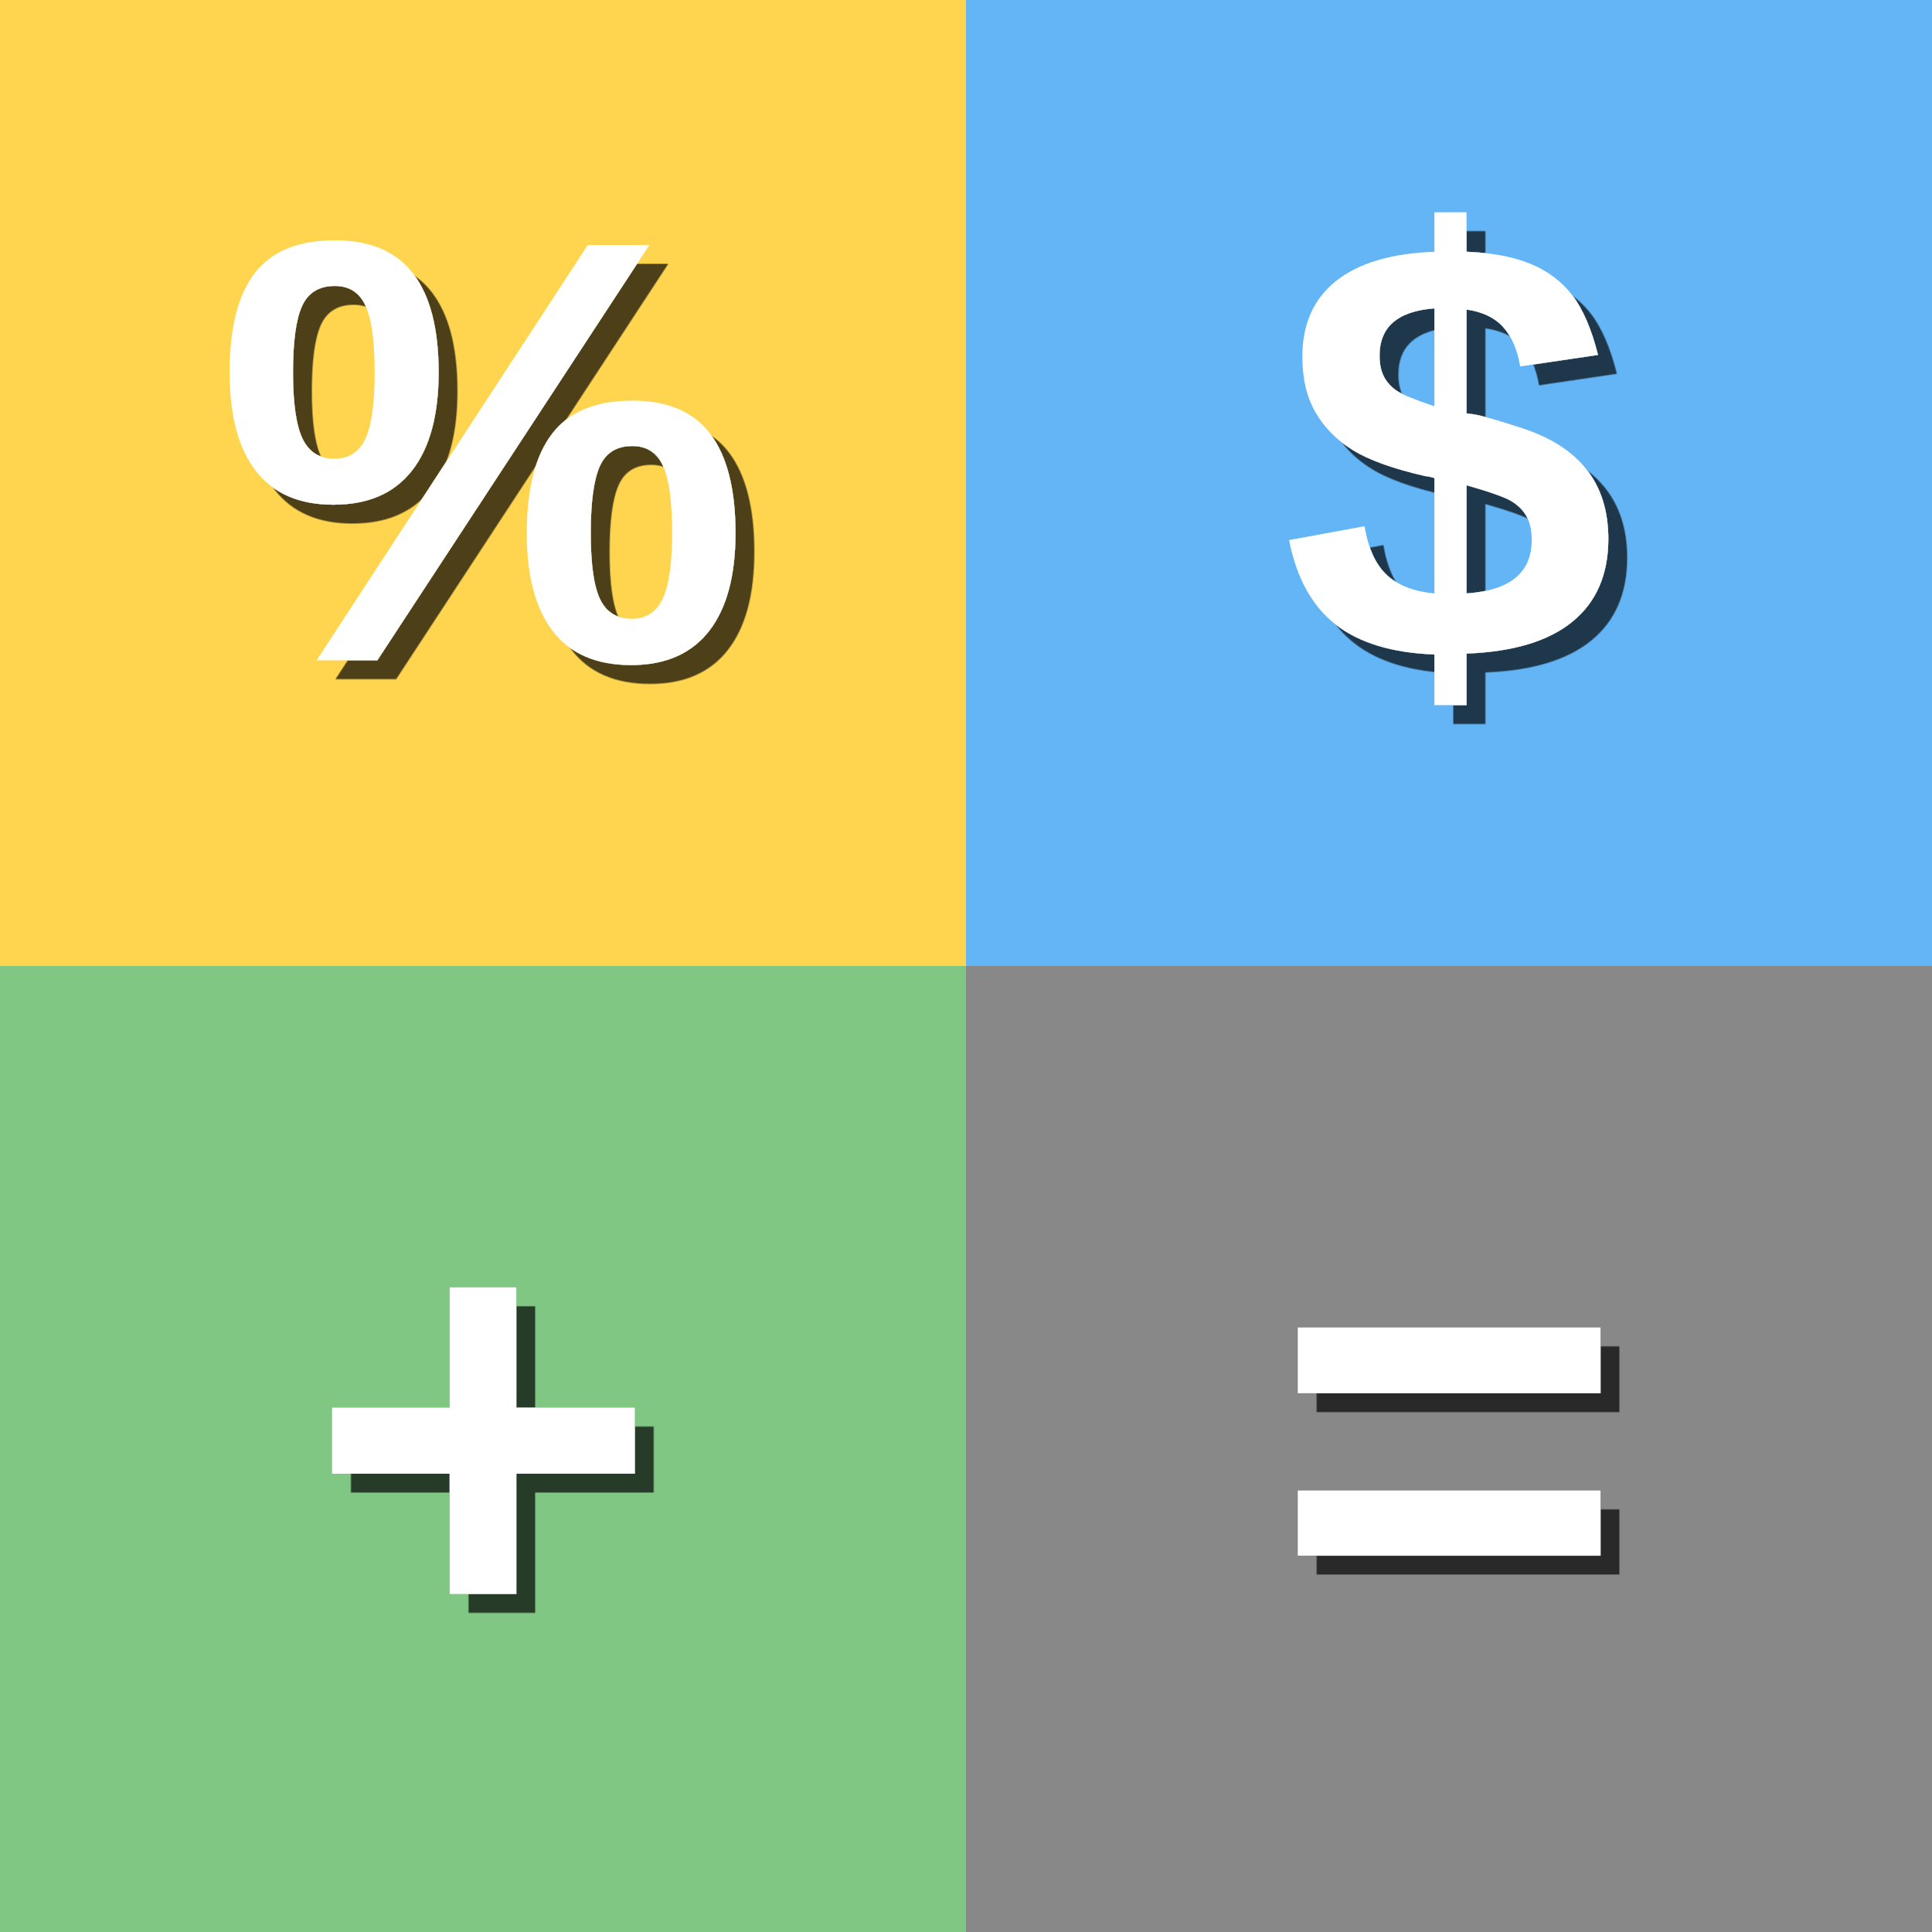
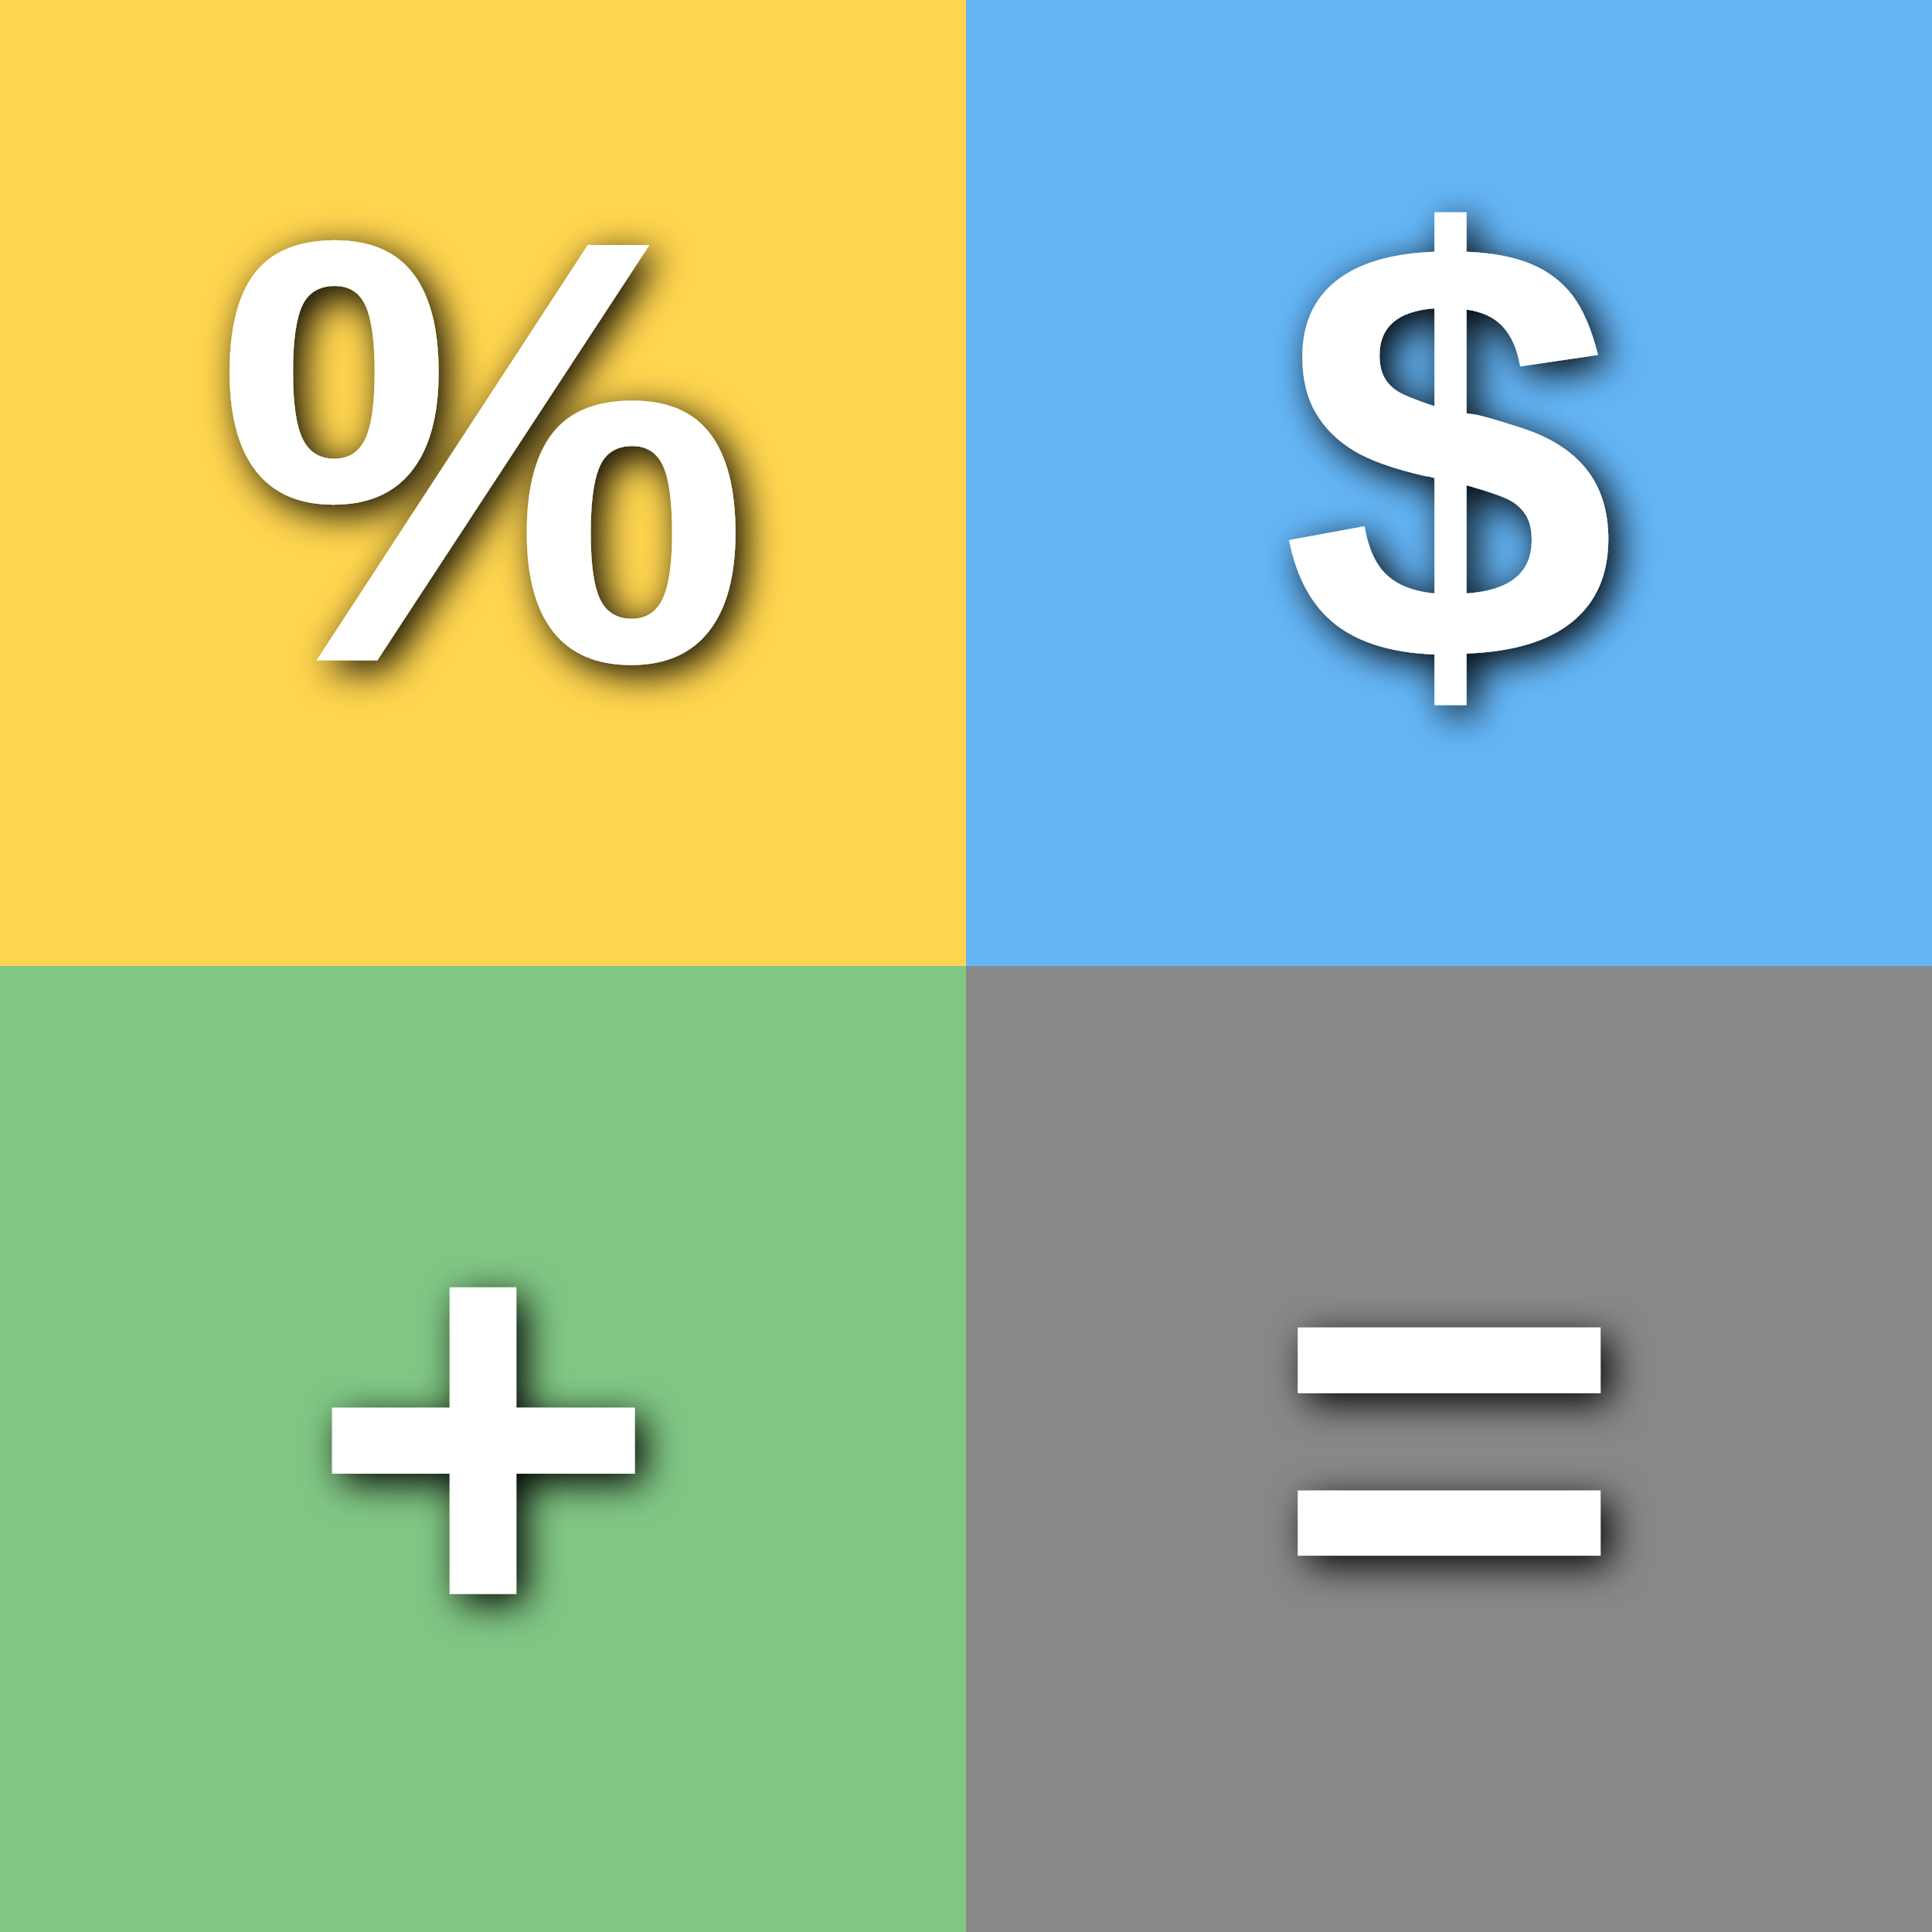
<svg xmlns="http://www.w3.org/2000/svg" width="1024" height="1024">
+   <defs>
+     <filter id="shadow" x="-50%" y="-50%" width="200%" height="200%">
+       <feGaussianBlur in="SourceAlpha" stdDeviation="10" result="blur" />
+       <feOffset in="blur" dx="5" dy="5" result="offsetBlur" />
+       <feFlood flood-color="black" flood-opacity="0.3" result="color" />
+       <feComposite in2="offsetBlur" operator="in" in="color" />
+       <feMerge>
+         <feMergeNode in="offsetBlur" />
+         <feMergeNode in="SourceGraphic" />
+       </feMerge>
+     </filter>
+   </defs>
  <rect x="0" y="0" width="512" height="512" fill="#FFD54F" />
  <text x="256" y="350" font-family="Arial, sans-serif" font-size="320" font-weight="bold" fill="#FFFFFF" text-anchor="middle" filter="url(#shadow)">%</text>
  <rect x="0" y="512" width="512" height="512" fill="#81C784" />
  <text x="256" y="870" font-family="Arial, sans-serif" font-size="320" font-weight="bold" fill="#FFFFFF" text-anchor="middle" filter="url(#shadow)">+</text>
  <rect x="512" y="0" width="512" height="512" fill="#64B5F6" />
  <text x="768" y="350" font-family="Arial, sans-serif" font-size="320" font-weight="bold" fill="#FFFFFF" text-anchor="middle" filter="url(#shadow)">$</text>
  <rect x="512" y="512" width="512" height="512" fill="#888888" />
  <text x="768" y="870" font-family="Arial, sans-serif" font-size="320" font-weight="bold" fill="#FFFFFF" text-anchor="middle" filter="url(#shadow)">=</text>
  <defs>
    <filter id="shadow" x="-20%" y="-20%" width="140%" height="140%">
      <feOffset result="offOut" in="SourceGraphic" dx="10" dy="10" />
      <feColorMatrix result="matrixOut" in="offOut" type="matrix" values="0 0 0 0 0 0 0 0 0 0 0 0 0 0 0 0 0 0 0.7 0" />
      <feBlend in="SourceGraphic" in2="matrixOut" mode="normal" />
    </filter>
  </defs>
</svg>
